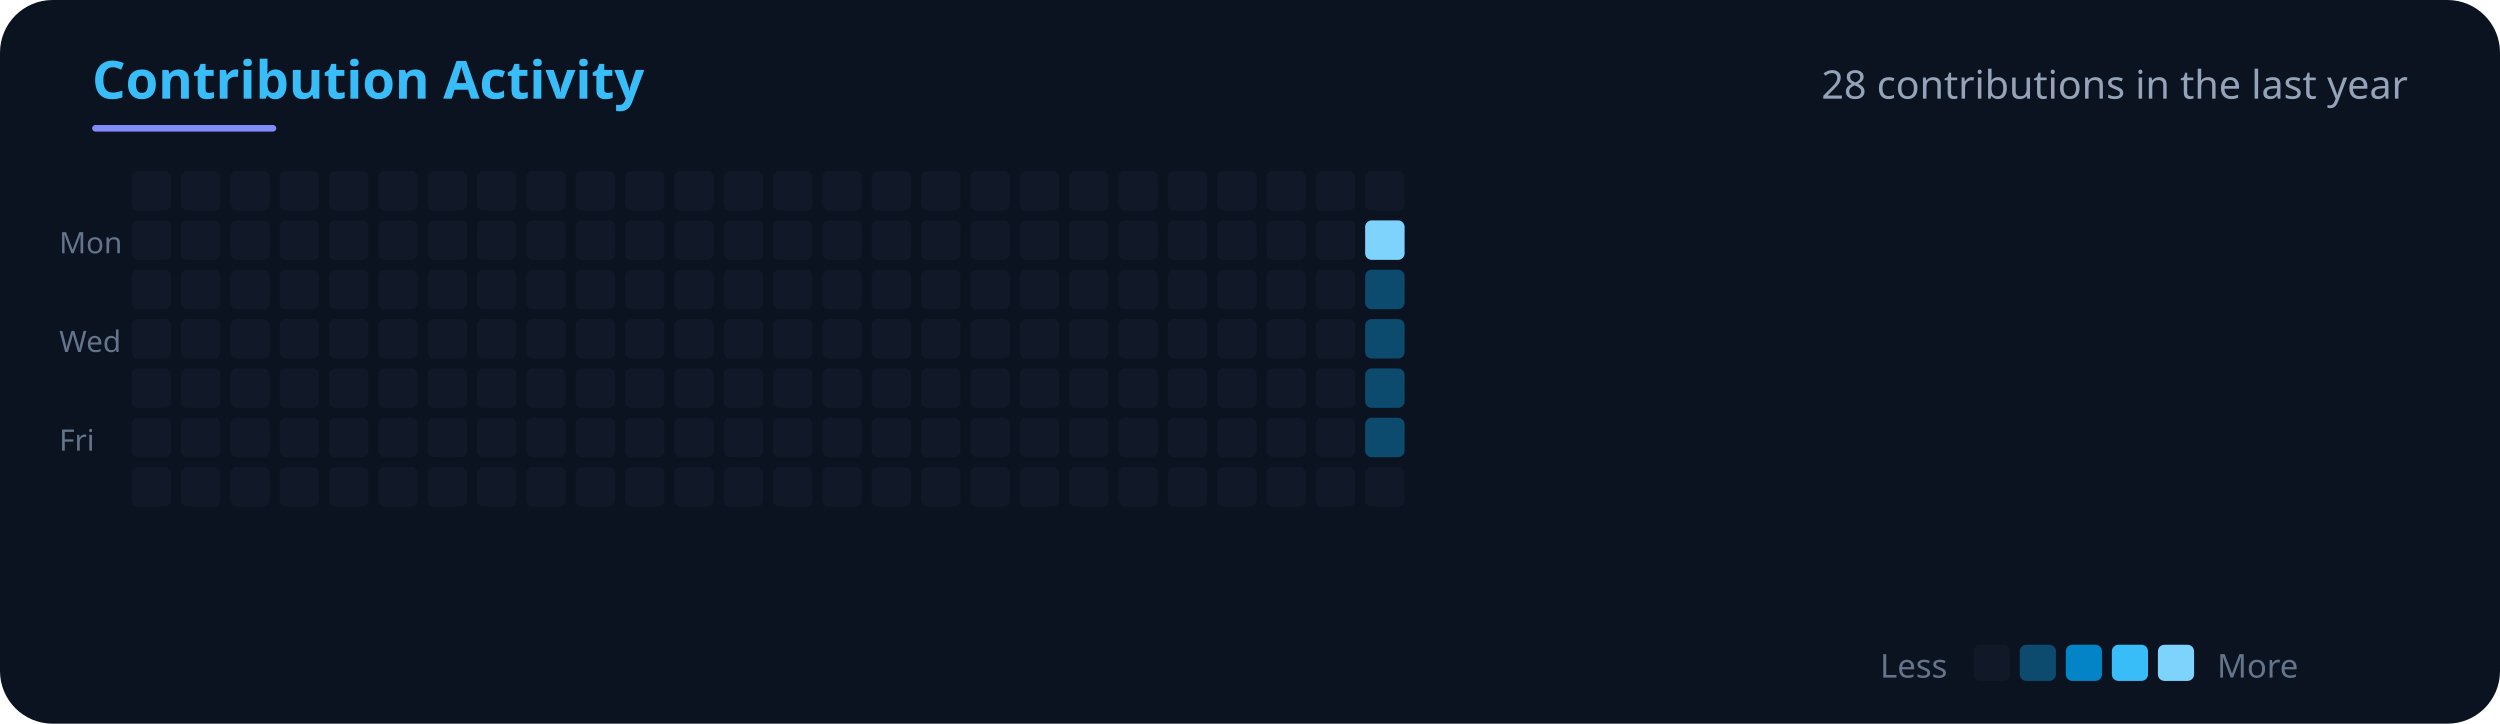
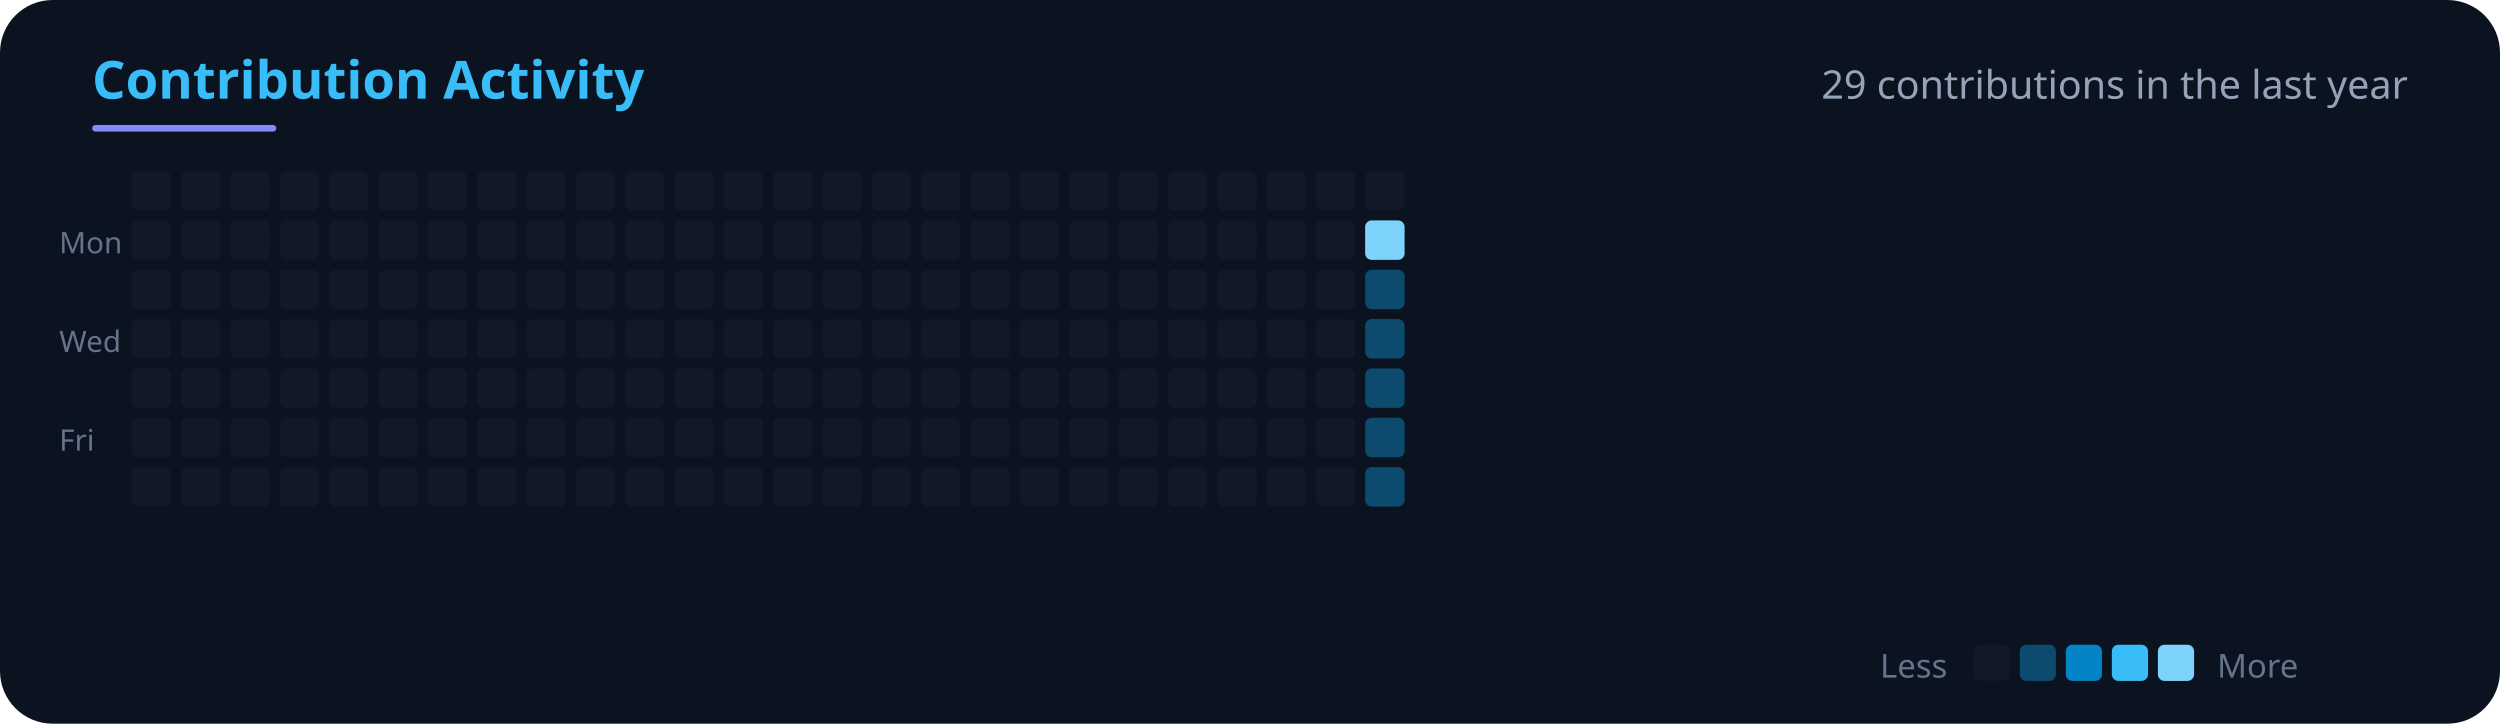
<svg xmlns="http://www.w3.org/2000/svg" width="760" height="220" viewBox="0 0 760 220" role="img">
  <rect width="100%" height="100%" rx="16" fill="#0B1220" />
  <text x="28" y="30" fill="#38BDF8" font-family="Segoe UI, Ubuntu, sans-serif" font-size="16" font-weight="700">Contribution Activity</text>
-   <text x="732" y="30" text-anchor="end" fill="#94A3B8" font-family="Segoe UI, Ubuntu, sans-serif" font-size="12">28 contributions in the last year</text>
+   <text x="732" y="30" text-anchor="end" fill="#94A3B8" font-family="Segoe UI, Ubuntu, sans-serif" font-size="12">29 contributions in the last year</text>
  <rect x="28" y="38" width="56" height="2" rx="1" fill="#818CF8" />
  <text x="18" y="77" fill="#64748B" font-family="Segoe UI, Ubuntu, sans-serif" font-size="9">Mon</text>
  <text x="18" y="107" fill="#64748B" font-family="Segoe UI, Ubuntu, sans-serif" font-size="9">Wed</text>
  <text x="18" y="137" fill="#64748B" font-family="Segoe UI, Ubuntu, sans-serif" font-size="9">Fri</text>
  <rect x="40" y="52" width="12" height="12" rx="2" fill="#111827" />
  <rect x="40" y="67" width="12" height="12" rx="2" fill="#111827" />
  <rect x="40" y="82" width="12" height="12" rx="2" fill="#111827" />
  <rect x="40" y="97" width="12" height="12" rx="2" fill="#111827" />
  <rect x="40" y="112" width="12" height="12" rx="2" fill="#111827" />
  <rect x="40" y="127" width="12" height="12" rx="2" fill="#111827" />
  <rect x="40" y="142" width="12" height="12" rx="2" fill="#111827" />
  <rect x="55" y="52" width="12" height="12" rx="2" fill="#111827" />
  <rect x="55" y="67" width="12" height="12" rx="2" fill="#111827" />
  <rect x="55" y="82" width="12" height="12" rx="2" fill="#111827" />
  <rect x="55" y="97" width="12" height="12" rx="2" fill="#111827" />
  <rect x="55" y="112" width="12" height="12" rx="2" fill="#111827" />
  <rect x="55" y="127" width="12" height="12" rx="2" fill="#111827" />
  <rect x="55" y="142" width="12" height="12" rx="2" fill="#111827" />
  <rect x="70" y="52" width="12" height="12" rx="2" fill="#111827" />
  <rect x="70" y="67" width="12" height="12" rx="2" fill="#111827" />
  <rect x="70" y="82" width="12" height="12" rx="2" fill="#111827" />
  <rect x="70" y="97" width="12" height="12" rx="2" fill="#111827" />
  <rect x="70" y="112" width="12" height="12" rx="2" fill="#111827" />
  <rect x="70" y="127" width="12" height="12" rx="2" fill="#111827" />
  <rect x="70" y="142" width="12" height="12" rx="2" fill="#111827" />
  <rect x="85" y="52" width="12" height="12" rx="2" fill="#111827" />
  <rect x="85" y="67" width="12" height="12" rx="2" fill="#111827" />
  <rect x="85" y="82" width="12" height="12" rx="2" fill="#111827" />
  <rect x="85" y="97" width="12" height="12" rx="2" fill="#111827" />
  <rect x="85" y="112" width="12" height="12" rx="2" fill="#111827" />
  <rect x="85" y="127" width="12" height="12" rx="2" fill="#111827" />
  <rect x="85" y="142" width="12" height="12" rx="2" fill="#111827" />
  <rect x="100" y="52" width="12" height="12" rx="2" fill="#111827" />
  <rect x="100" y="67" width="12" height="12" rx="2" fill="#111827" />
  <rect x="100" y="82" width="12" height="12" rx="2" fill="#111827" />
  <rect x="100" y="97" width="12" height="12" rx="2" fill="#111827" />
  <rect x="100" y="112" width="12" height="12" rx="2" fill="#111827" />
  <rect x="100" y="127" width="12" height="12" rx="2" fill="#111827" />
  <rect x="100" y="142" width="12" height="12" rx="2" fill="#111827" />
  <rect x="115" y="52" width="12" height="12" rx="2" fill="#111827" />
  <rect x="115" y="67" width="12" height="12" rx="2" fill="#111827" />
  <rect x="115" y="82" width="12" height="12" rx="2" fill="#111827" />
  <rect x="115" y="97" width="12" height="12" rx="2" fill="#111827" />
  <rect x="115" y="112" width="12" height="12" rx="2" fill="#111827" />
  <rect x="115" y="127" width="12" height="12" rx="2" fill="#111827" />
  <rect x="115" y="142" width="12" height="12" rx="2" fill="#111827" />
  <rect x="130" y="52" width="12" height="12" rx="2" fill="#111827" />
  <rect x="130" y="67" width="12" height="12" rx="2" fill="#111827" />
  <rect x="130" y="82" width="12" height="12" rx="2" fill="#111827" />
  <rect x="130" y="97" width="12" height="12" rx="2" fill="#111827" />
  <rect x="130" y="112" width="12" height="12" rx="2" fill="#111827" />
  <rect x="130" y="127" width="12" height="12" rx="2" fill="#111827" />
  <rect x="130" y="142" width="12" height="12" rx="2" fill="#111827" />
  <rect x="145" y="52" width="12" height="12" rx="2" fill="#111827" />
  <rect x="145" y="67" width="12" height="12" rx="2" fill="#111827" />
  <rect x="145" y="82" width="12" height="12" rx="2" fill="#111827" />
  <rect x="145" y="97" width="12" height="12" rx="2" fill="#111827" />
  <rect x="145" y="112" width="12" height="12" rx="2" fill="#111827" />
  <rect x="145" y="127" width="12" height="12" rx="2" fill="#111827" />
  <rect x="145" y="142" width="12" height="12" rx="2" fill="#111827" />
  <rect x="160" y="52" width="12" height="12" rx="2" fill="#111827" />
  <rect x="160" y="67" width="12" height="12" rx="2" fill="#111827" />
  <rect x="160" y="82" width="12" height="12" rx="2" fill="#111827" />
  <rect x="160" y="97" width="12" height="12" rx="2" fill="#111827" />
  <rect x="160" y="112" width="12" height="12" rx="2" fill="#111827" />
  <rect x="160" y="127" width="12" height="12" rx="2" fill="#111827" />
  <rect x="160" y="142" width="12" height="12" rx="2" fill="#111827" />
  <rect x="175" y="52" width="12" height="12" rx="2" fill="#111827" />
  <rect x="175" y="67" width="12" height="12" rx="2" fill="#111827" />
  <rect x="175" y="82" width="12" height="12" rx="2" fill="#111827" />
  <rect x="175" y="97" width="12" height="12" rx="2" fill="#111827" />
  <rect x="175" y="112" width="12" height="12" rx="2" fill="#111827" />
  <rect x="175" y="127" width="12" height="12" rx="2" fill="#111827" />
  <rect x="175" y="142" width="12" height="12" rx="2" fill="#111827" />
  <rect x="190" y="52" width="12" height="12" rx="2" fill="#111827" />
  <rect x="190" y="67" width="12" height="12" rx="2" fill="#111827" />
  <rect x="190" y="82" width="12" height="12" rx="2" fill="#111827" />
  <rect x="190" y="97" width="12" height="12" rx="2" fill="#111827" />
  <rect x="190" y="112" width="12" height="12" rx="2" fill="#111827" />
  <rect x="190" y="127" width="12" height="12" rx="2" fill="#111827" />
  <rect x="190" y="142" width="12" height="12" rx="2" fill="#111827" />
  <rect x="205" y="52" width="12" height="12" rx="2" fill="#111827" />
  <rect x="205" y="67" width="12" height="12" rx="2" fill="#111827" />
  <rect x="205" y="82" width="12" height="12" rx="2" fill="#111827" />
  <rect x="205" y="97" width="12" height="12" rx="2" fill="#111827" />
  <rect x="205" y="112" width="12" height="12" rx="2" fill="#111827" />
  <rect x="205" y="127" width="12" height="12" rx="2" fill="#111827" />
  <rect x="205" y="142" width="12" height="12" rx="2" fill="#111827" />
  <rect x="220" y="52" width="12" height="12" rx="2" fill="#111827" />
  <rect x="220" y="67" width="12" height="12" rx="2" fill="#111827" />
  <rect x="220" y="82" width="12" height="12" rx="2" fill="#111827" />
  <rect x="220" y="97" width="12" height="12" rx="2" fill="#111827" />
  <rect x="220" y="112" width="12" height="12" rx="2" fill="#111827" />
  <rect x="220" y="127" width="12" height="12" rx="2" fill="#111827" />
  <rect x="220" y="142" width="12" height="12" rx="2" fill="#111827" />
  <rect x="235" y="52" width="12" height="12" rx="2" fill="#111827" />
  <rect x="235" y="67" width="12" height="12" rx="2" fill="#111827" />
  <rect x="235" y="82" width="12" height="12" rx="2" fill="#111827" />
  <rect x="235" y="97" width="12" height="12" rx="2" fill="#111827" />
  <rect x="235" y="112" width="12" height="12" rx="2" fill="#111827" />
  <rect x="235" y="127" width="12" height="12" rx="2" fill="#111827" />
  <rect x="235" y="142" width="12" height="12" rx="2" fill="#111827" />
  <rect x="250" y="52" width="12" height="12" rx="2" fill="#111827" />
  <rect x="250" y="67" width="12" height="12" rx="2" fill="#111827" />
  <rect x="250" y="82" width="12" height="12" rx="2" fill="#111827" />
  <rect x="250" y="97" width="12" height="12" rx="2" fill="#111827" />
  <rect x="250" y="112" width="12" height="12" rx="2" fill="#111827" />
  <rect x="250" y="127" width="12" height="12" rx="2" fill="#111827" />
  <rect x="250" y="142" width="12" height="12" rx="2" fill="#111827" />
  <rect x="265" y="52" width="12" height="12" rx="2" fill="#111827" />
  <rect x="265" y="67" width="12" height="12" rx="2" fill="#111827" />
  <rect x="265" y="82" width="12" height="12" rx="2" fill="#111827" />
  <rect x="265" y="97" width="12" height="12" rx="2" fill="#111827" />
  <rect x="265" y="112" width="12" height="12" rx="2" fill="#111827" />
  <rect x="265" y="127" width="12" height="12" rx="2" fill="#111827" />
  <rect x="265" y="142" width="12" height="12" rx="2" fill="#111827" />
  <rect x="280" y="52" width="12" height="12" rx="2" fill="#111827" />
  <rect x="280" y="67" width="12" height="12" rx="2" fill="#111827" />
  <rect x="280" y="82" width="12" height="12" rx="2" fill="#111827" />
  <rect x="280" y="97" width="12" height="12" rx="2" fill="#111827" />
  <rect x="280" y="112" width="12" height="12" rx="2" fill="#111827" />
  <rect x="280" y="127" width="12" height="12" rx="2" fill="#111827" />
  <rect x="280" y="142" width="12" height="12" rx="2" fill="#111827" />
  <rect x="295" y="52" width="12" height="12" rx="2" fill="#111827" />
  <rect x="295" y="67" width="12" height="12" rx="2" fill="#111827" />
  <rect x="295" y="82" width="12" height="12" rx="2" fill="#111827" />
  <rect x="295" y="97" width="12" height="12" rx="2" fill="#111827" />
  <rect x="295" y="112" width="12" height="12" rx="2" fill="#111827" />
  <rect x="295" y="127" width="12" height="12" rx="2" fill="#111827" />
  <rect x="295" y="142" width="12" height="12" rx="2" fill="#111827" />
  <rect x="310" y="52" width="12" height="12" rx="2" fill="#111827" />
  <rect x="310" y="67" width="12" height="12" rx="2" fill="#111827" />
  <rect x="310" y="82" width="12" height="12" rx="2" fill="#111827" />
  <rect x="310" y="97" width="12" height="12" rx="2" fill="#111827" />
  <rect x="310" y="112" width="12" height="12" rx="2" fill="#111827" />
  <rect x="310" y="127" width="12" height="12" rx="2" fill="#111827" />
  <rect x="310" y="142" width="12" height="12" rx="2" fill="#111827" />
  <rect x="325" y="52" width="12" height="12" rx="2" fill="#111827" />
  <rect x="325" y="67" width="12" height="12" rx="2" fill="#111827" />
  <rect x="325" y="82" width="12" height="12" rx="2" fill="#111827" />
  <rect x="325" y="97" width="12" height="12" rx="2" fill="#111827" />
  <rect x="325" y="112" width="12" height="12" rx="2" fill="#111827" />
  <rect x="325" y="127" width="12" height="12" rx="2" fill="#111827" />
  <rect x="325" y="142" width="12" height="12" rx="2" fill="#111827" />
  <rect x="340" y="52" width="12" height="12" rx="2" fill="#111827" />
  <rect x="340" y="67" width="12" height="12" rx="2" fill="#111827" />
  <rect x="340" y="82" width="12" height="12" rx="2" fill="#111827" />
  <rect x="340" y="97" width="12" height="12" rx="2" fill="#111827" />
  <rect x="340" y="112" width="12" height="12" rx="2" fill="#111827" />
  <rect x="340" y="127" width="12" height="12" rx="2" fill="#111827" />
  <rect x="340" y="142" width="12" height="12" rx="2" fill="#111827" />
  <rect x="355" y="52" width="12" height="12" rx="2" fill="#111827" />
  <rect x="355" y="67" width="12" height="12" rx="2" fill="#111827" />
  <rect x="355" y="82" width="12" height="12" rx="2" fill="#111827" />
  <rect x="355" y="97" width="12" height="12" rx="2" fill="#111827" />
  <rect x="355" y="112" width="12" height="12" rx="2" fill="#111827" />
  <rect x="355" y="127" width="12" height="12" rx="2" fill="#111827" />
  <rect x="355" y="142" width="12" height="12" rx="2" fill="#111827" />
  <rect x="370" y="52" width="12" height="12" rx="2" fill="#111827" />
  <rect x="370" y="67" width="12" height="12" rx="2" fill="#111827" />
  <rect x="370" y="82" width="12" height="12" rx="2" fill="#111827" />
  <rect x="370" y="97" width="12" height="12" rx="2" fill="#111827" />
  <rect x="370" y="112" width="12" height="12" rx="2" fill="#111827" />
  <rect x="370" y="127" width="12" height="12" rx="2" fill="#111827" />
  <rect x="370" y="142" width="12" height="12" rx="2" fill="#111827" />
  <rect x="385" y="52" width="12" height="12" rx="2" fill="#111827" />
  <rect x="385" y="67" width="12" height="12" rx="2" fill="#111827" />
  <rect x="385" y="82" width="12" height="12" rx="2" fill="#111827" />
  <rect x="385" y="97" width="12" height="12" rx="2" fill="#111827" />
  <rect x="385" y="112" width="12" height="12" rx="2" fill="#111827" />
  <rect x="385" y="127" width="12" height="12" rx="2" fill="#111827" />
  <rect x="385" y="142" width="12" height="12" rx="2" fill="#111827" />
  <rect x="400" y="52" width="12" height="12" rx="2" fill="#111827" />
  <rect x="400" y="67" width="12" height="12" rx="2" fill="#111827" />
  <rect x="400" y="82" width="12" height="12" rx="2" fill="#111827" />
  <rect x="400" y="97" width="12" height="12" rx="2" fill="#111827" />
  <rect x="400" y="112" width="12" height="12" rx="2" fill="#111827" />
  <rect x="400" y="127" width="12" height="12" rx="2" fill="#111827" />
  <rect x="400" y="142" width="12" height="12" rx="2" fill="#111827" />
  <rect x="415" y="52" width="12" height="12" rx="2" fill="#111827" />
  <rect x="415" y="67" width="12" height="12" rx="2" fill="#7DD3FC" />
  <rect x="415" y="82" width="12" height="12" rx="2" fill="#0C4A6E" />
  <rect x="415" y="97" width="12" height="12" rx="2" fill="#0C4A6E" />
  <rect x="415" y="112" width="12" height="12" rx="2" fill="#0C4A6E" />
  <rect x="415" y="127" width="12" height="12" rx="2" fill="#0C4A6E" />
-   <rect x="415" y="142" width="12" height="12" rx="2" fill="#111827" />
+   <rect x="415" y="142" width="12" height="12" rx="2" fill="#0C4A6E" />
  <text x="592" y="206" text-anchor="end" fill="#64748B" font-size="10" font-family="Segoe UI, Ubuntu, sans-serif">Less</text>
  <rect x="600" y="196" width="11" height="11" rx="2" fill="#111827" />
  <rect x="614" y="196" width="11" height="11" rx="2" fill="#0C4A6E" />
  <rect x="628" y="196" width="11" height="11" rx="2" fill="#0284C7" />
  <rect x="642" y="196" width="11" height="11" rx="2" fill="#38BDF8" />
  <rect x="656" y="196" width="11" height="11" rx="2" fill="#7DD3FC" />
  <text x="674" y="206" fill="#64748B" font-size="10" font-family="Segoe UI, Ubuntu, sans-serif">More</text>
</svg>
